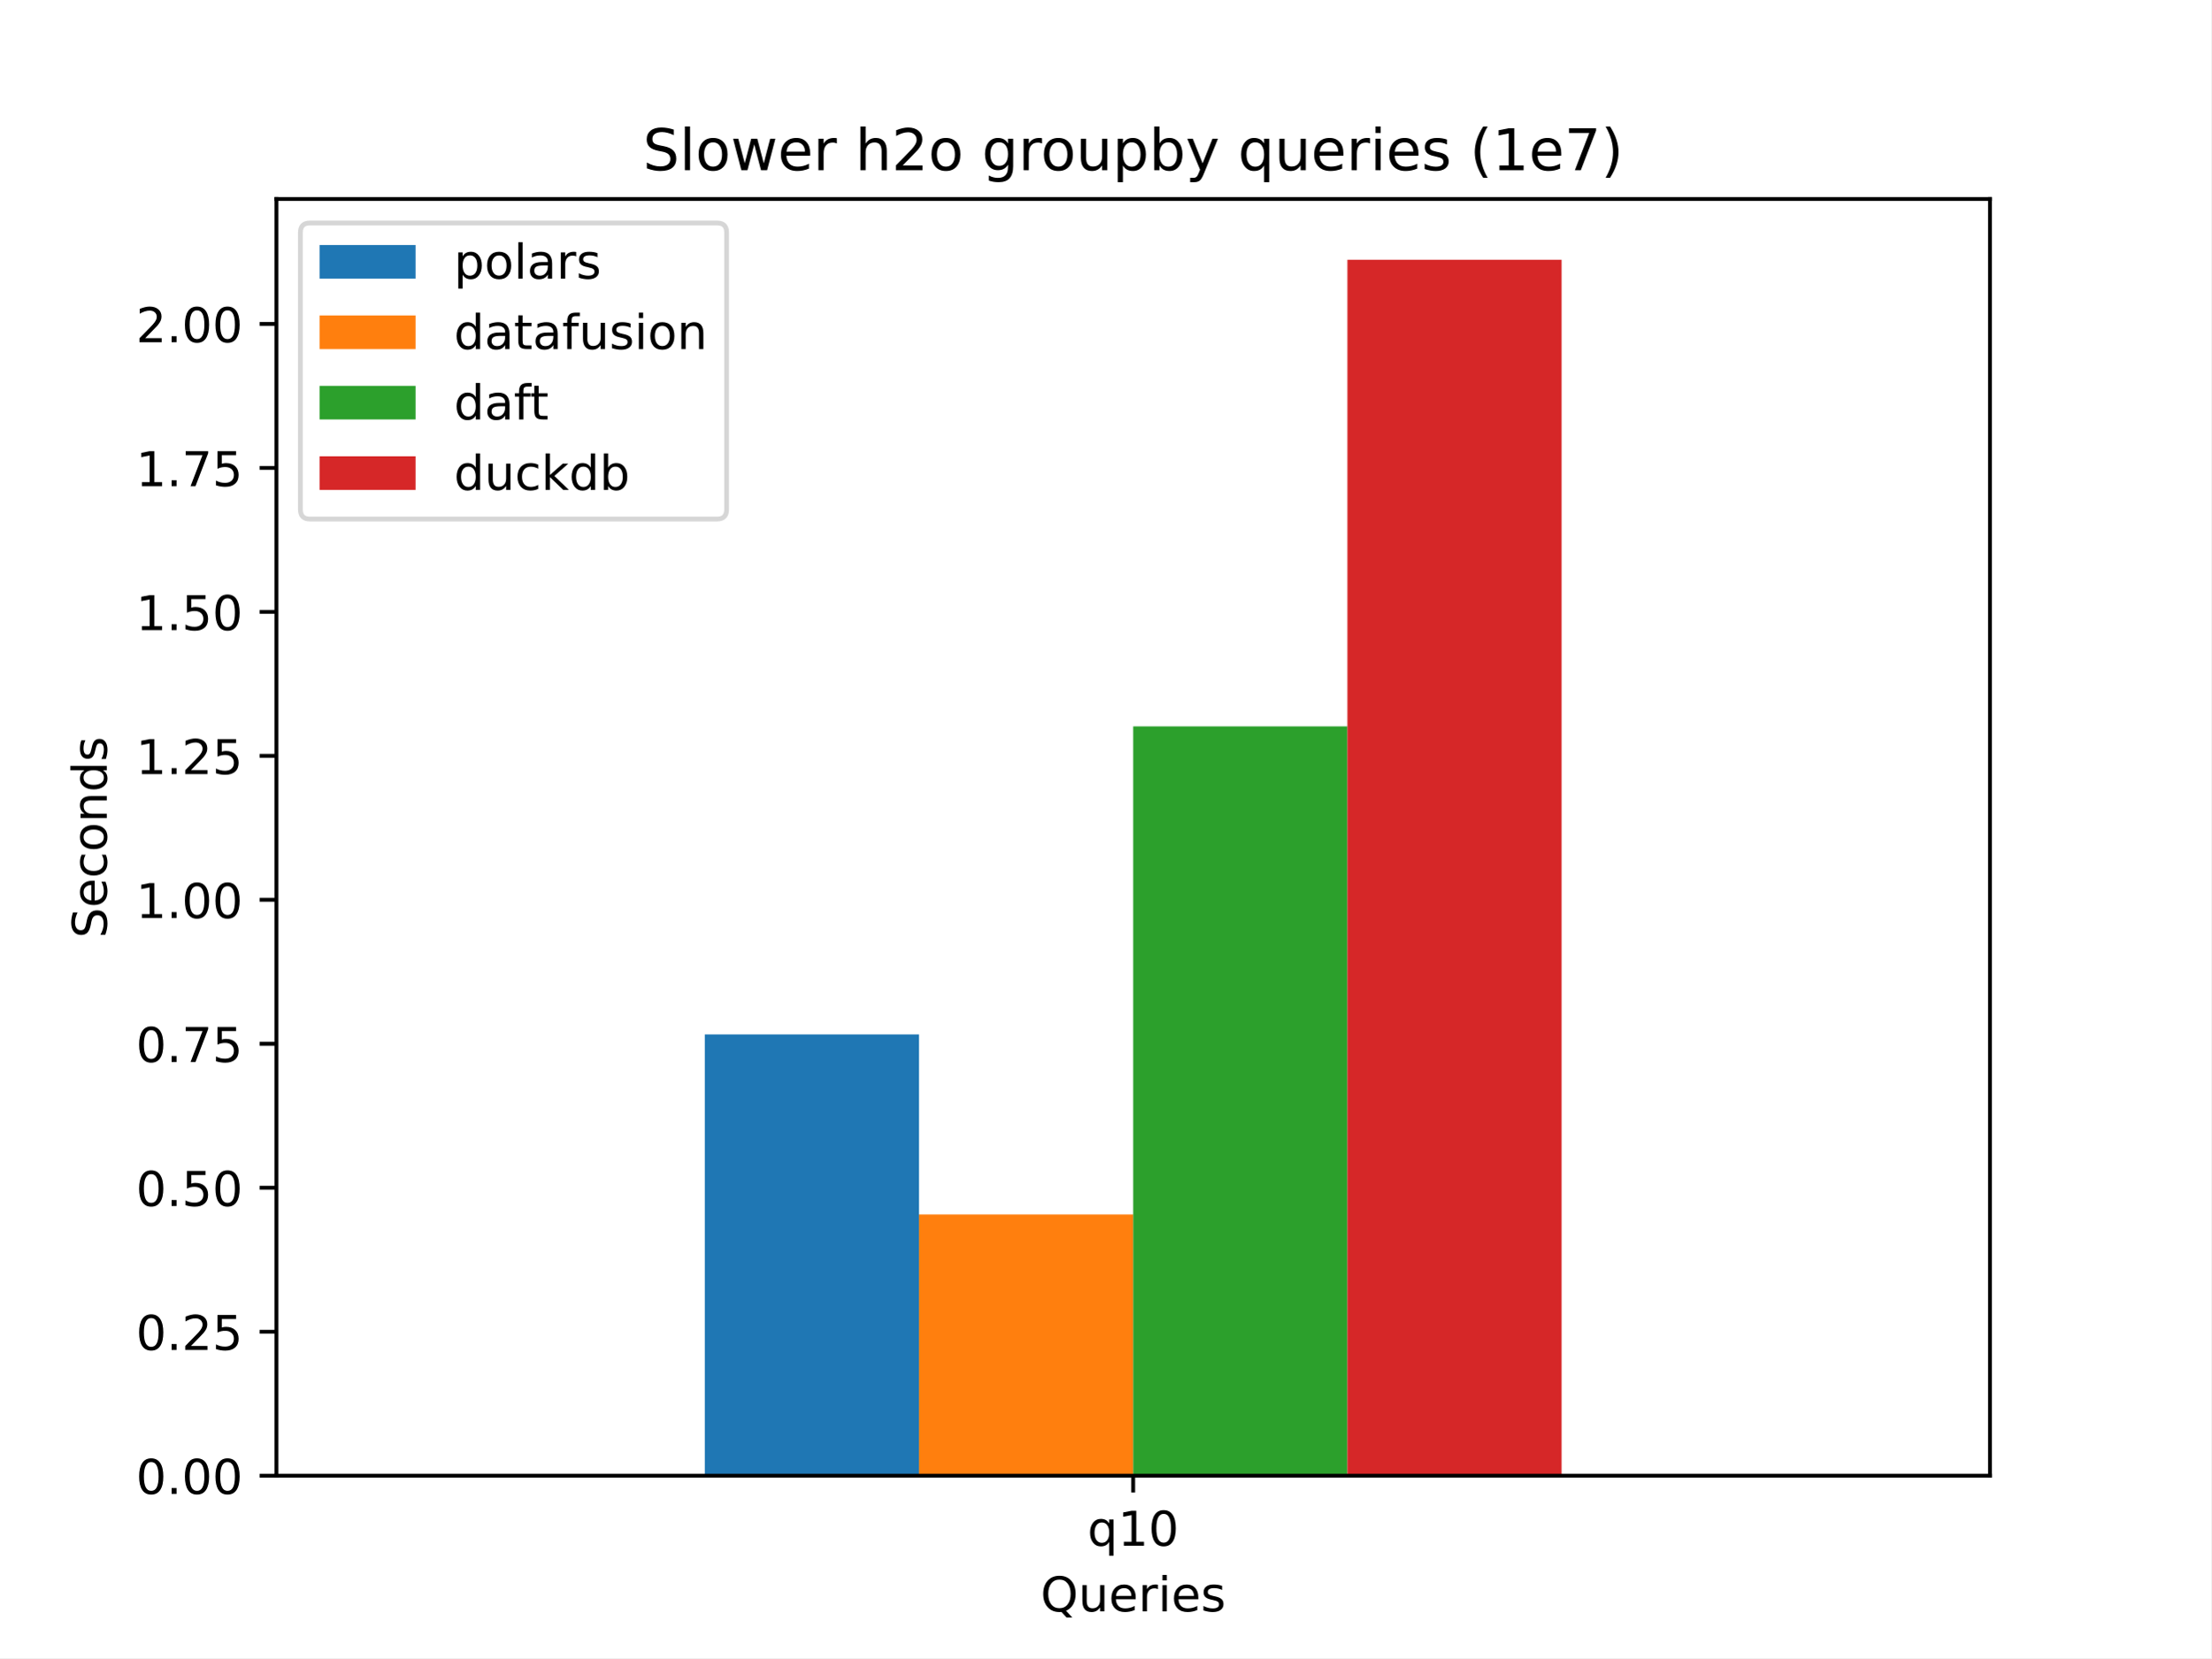
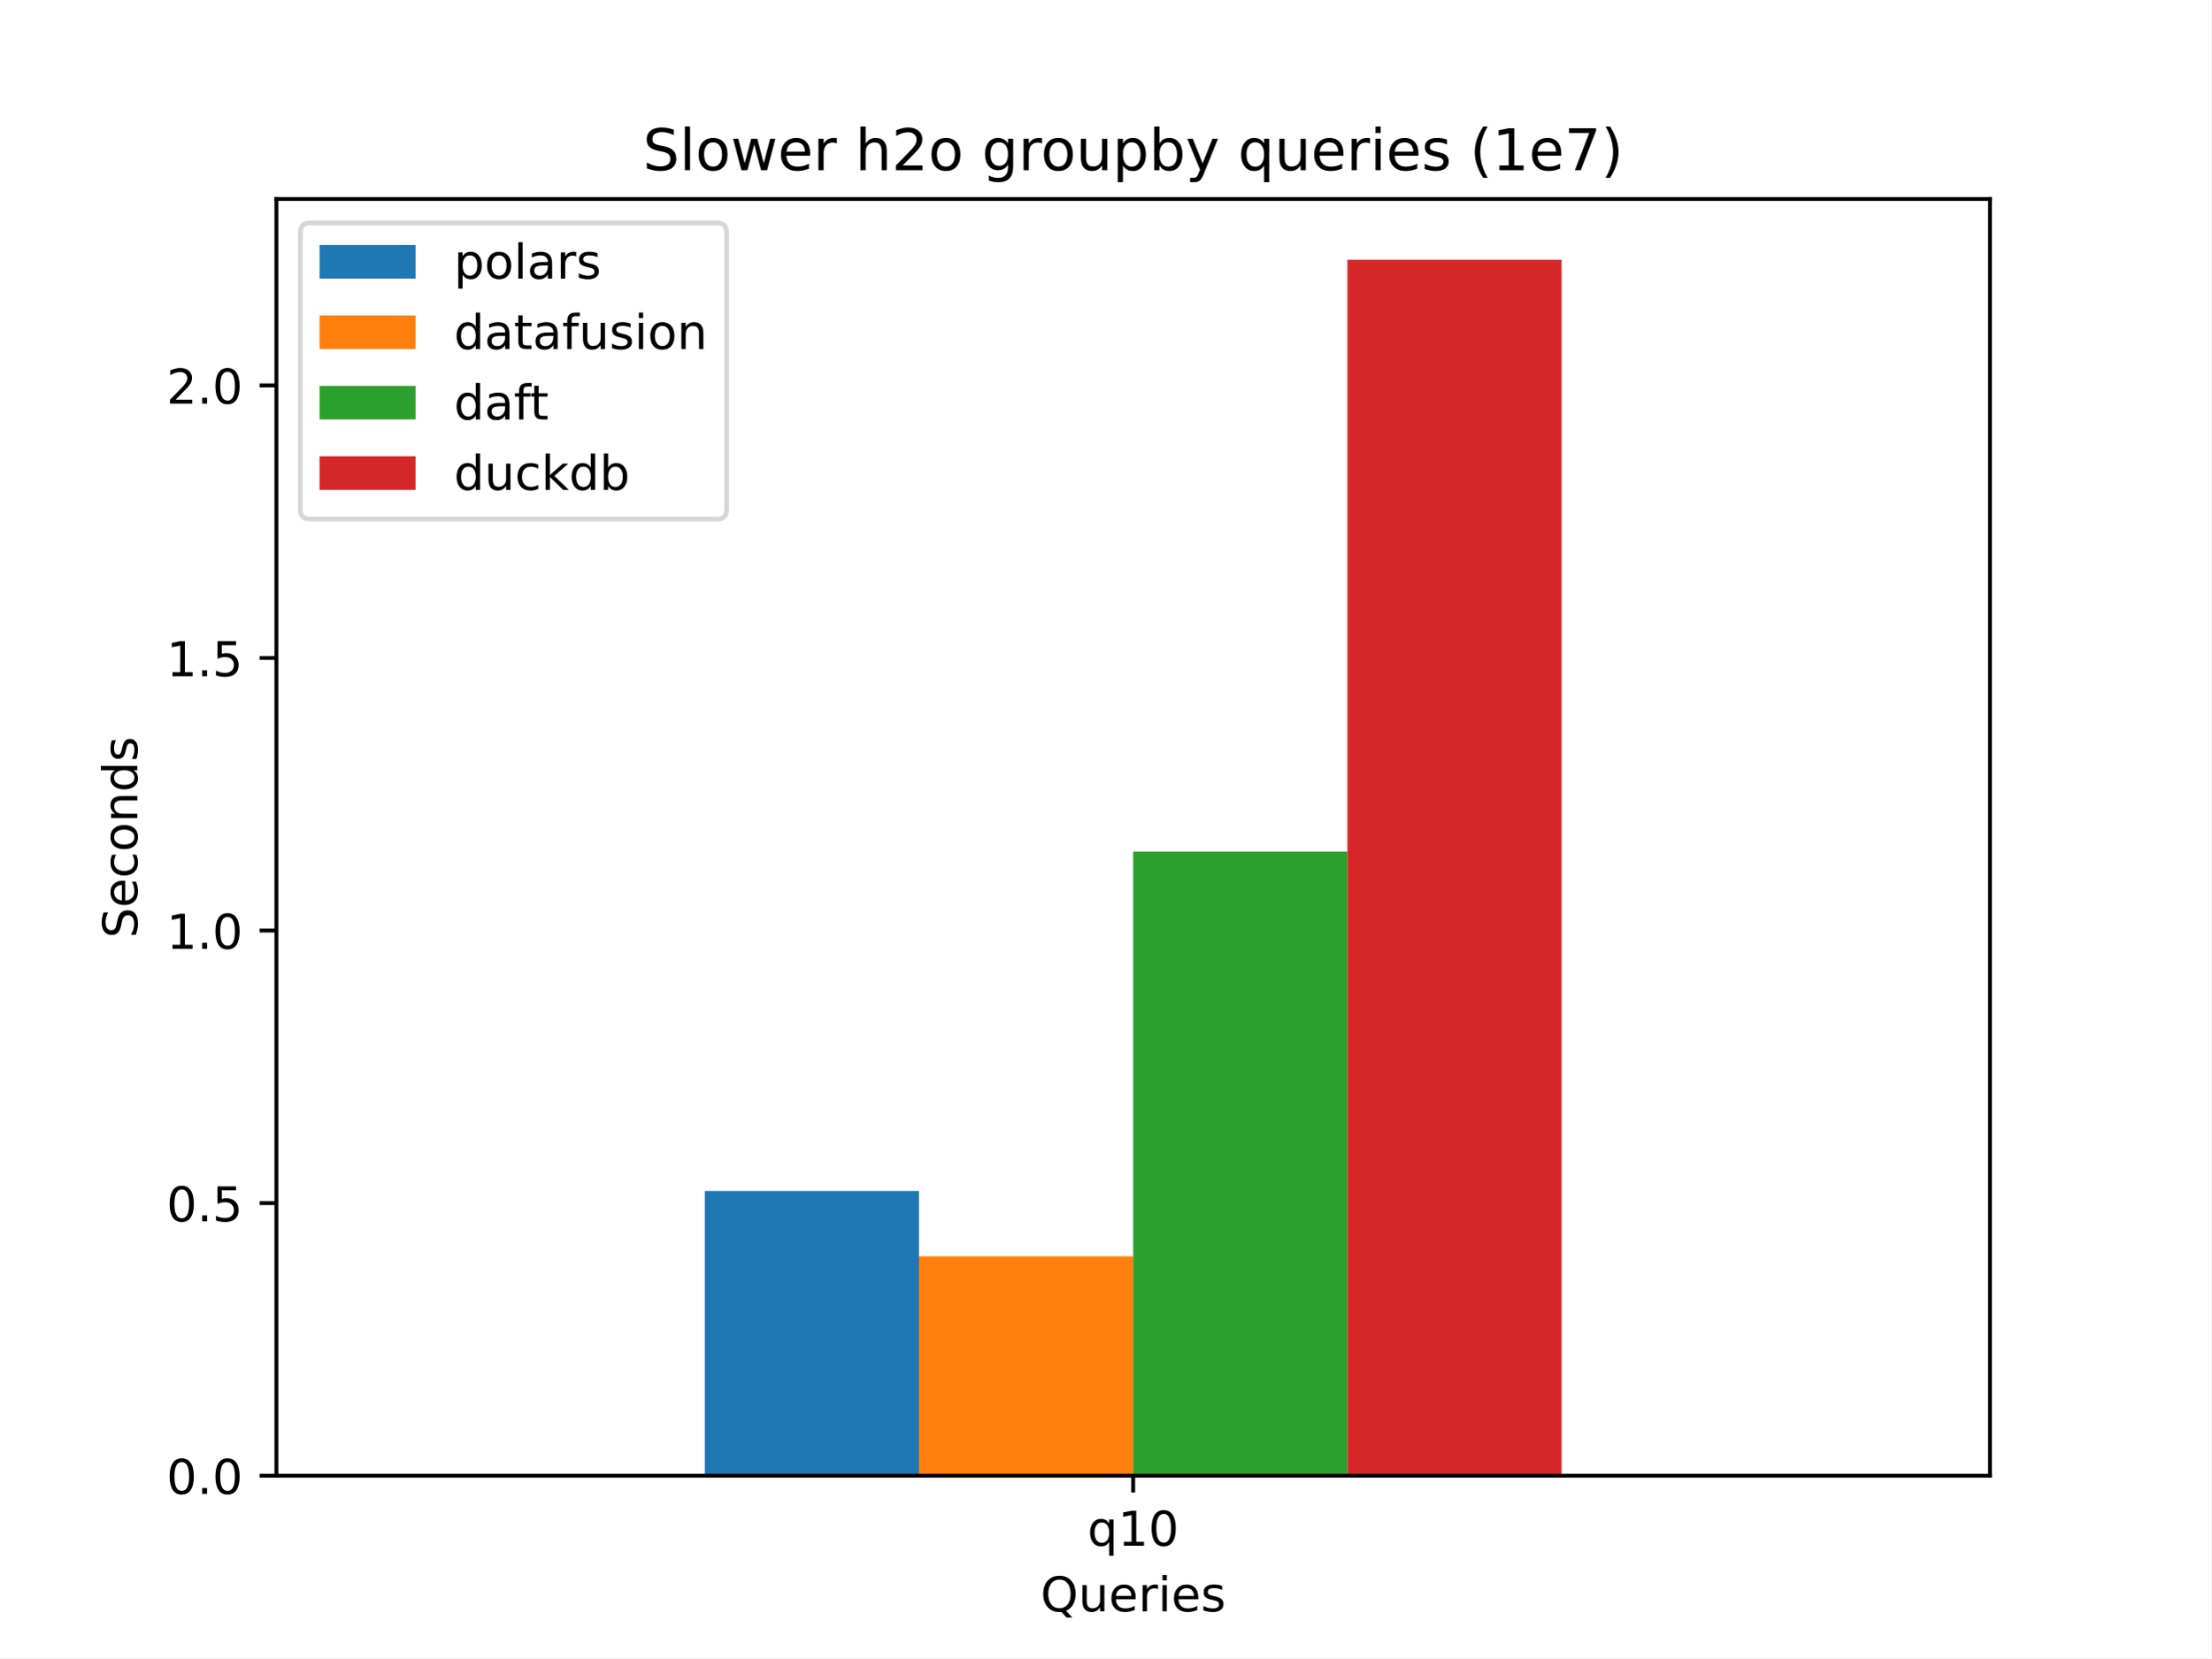
<svg xmlns="http://www.w3.org/2000/svg" xmlns:xlink="http://www.w3.org/1999/xlink" width="460.8pt" height="345.6pt" viewBox="0 0 460.8 345.6" version="1.1">
  <defs>
    <style type="text/css">*{stroke-linejoin: round; stroke-linecap: butt}</style>
  </defs>
  <g id="figure_1">
    <g id="patch_1">
      <path d="M 0 345.6  L 460.8 345.6  L 460.8 0  L 0 0  z " style="fill: #ffffff" />
    </g>
    <g id="axes_1">
      <g id="patch_2">
        <path d="M 57.6 307.584  L 414.72 307.584  L 414.72 41.472  L 57.6 41.472  z " style="fill: #ffffff" />
      </g>
      <g id="patch_3">
-         <path d="M 146.88 307.584  L 191.52 307.584  L 191.52 215.605  L 146.88 215.605  z " clip-path="url(#pec5cf3fd95)" style="fill: #1f77b4" />
+         <path d="M 146.88 307.584  L 191.52 307.584  L 191.52 248.231  L 146.88 248.231  z " clip-path="url(#p52f544a386)" style="fill: #1f77b4" />
      </g>
      <g id="patch_4">
-         <path d="M 191.52 307.584  L 236.16 307.584  L 236.16 253.13  L 191.52 253.13  z " clip-path="url(#pec5cf3fd95)" style="fill: #ff7f0e" />
+         <path d="M 191.52 307.584  L 236.16 307.584  L 236.16 261.862  L 191.52 261.862  z " clip-path="url(#p52f544a386)" style="fill: #ff7f0e" />
      </g>
      <g id="patch_5">
-         <path d="M 236.16 307.584  L 280.8 307.584  L 280.8 151.403  L 236.16 151.403  z " clip-path="url(#pec5cf3fd95)" style="fill: #2ca02c" />
+         <path d="M 236.16 307.584  L 280.8 307.584  L 280.8 177.513  L 236.16 177.513  z " clip-path="url(#p52f544a386)" style="fill: #2ca02c" />
      </g>
      <g id="patch_6">
-         <path d="M 280.8 307.584  L 325.44 307.584  L 325.44 54.144  L 280.8 54.144  z " clip-path="url(#pec5cf3fd95)" style="fill: #d62728" />
+         <path d="M 280.8 307.584  L 325.44 307.584  L 325.44 54.144  L 280.8 54.144  z " clip-path="url(#p52f544a386)" style="fill: #d62728" />
      </g>
      <g id="matplotlib.axis_1">
        <g id="xtick_1">
          <g id="line2d_1">
            <defs>
-               <path id="m429df7529c" d="M 0 0  L 0 3.5  " style="stroke: #000000; stroke-width: 0.8" />
-             </defs>
-             <g>
-               <use xlink:href="#m429df7529c" x="236.16" y="307.584" style="stroke: #000000; stroke-width: 0.8" />
+               <path id="m178818fb89" d="M 0 0  L 0 3.5  " style="stroke: #000000; stroke-width: 0.8" />
+             </defs>
+             <g>
+               <use xlink:href="#m178818fb89" x="236.16" y="307.584" style="stroke: #000000; stroke-width: 0.8" />
            </g>
          </g>
          <g id="text_1">
            <g transform="translate(226.6233 322.1824) scale(0.1 -0.1)">
              <defs>
                <path id="DejaVuSans-71" d="M 947 1747  Q 947 1113 1208 752  Q 1469 391 1925 391  Q 2381 391 2643 752  Q 2906 1113 2906 1747  Q 2906 2381 2643 2742  Q 2381 3103 1925 3103  Q 1469 3103 1208 2742  Q 947 2381 947 1747  z M 2906 525  Q 2725 213 2448 61  Q 2172 -91 1784 -91  Q 1150 -91 751 415  Q 353 922 353 1747  Q 353 2572 751 3078  Q 1150 3584 1784 3584  Q 2172 3584 2448 3432  Q 2725 3281 2906 2969  L 2906 3500  L 3481 3500  L 3481 -1331  L 2906 -1331  L 2906 525  z " transform="scale(0.015625)" />
                <path id="DejaVuSans-31" d="M 794 531  L 1825 531  L 1825 4091  L 703 3866  L 703 4441  L 1819 4666  L 2450 4666  L 2450 531  L 3481 531  L 3481 0  L 794 0  L 794 531  z " transform="scale(0.015625)" />
                <path id="DejaVuSans-30" d="M 2034 4250  Q 1547 4250 1301 3770  Q 1056 3291 1056 2328  Q 1056 1369 1301 889  Q 1547 409 2034 409  Q 2525 409 2770 889  Q 3016 1369 3016 2328  Q 3016 3291 2770 3770  Q 2525 4250 2034 4250  z M 2034 4750  Q 2819 4750 3233 4129  Q 3647 3509 3647 2328  Q 3647 1150 3233 529  Q 2819 -91 2034 -91  Q 1250 -91 836 529  Q 422 1150 422 2328  Q 422 3509 836 4129  Q 1250 4750 2034 4750  z " transform="scale(0.015625)" />
              </defs>
              <use xlink:href="#DejaVuSans-71" />
              <use xlink:href="#DejaVuSans-31" transform="translate(63.47656 0)" />
              <use xlink:href="#DejaVuSans-30" transform="translate(127.0996 0)" />
            </g>
          </g>
        </g>
        <g id="text_2">
          <g transform="translate(216.853 335.8606) scale(0.1 -0.1)">
            <defs>
              <path id="DejaVuSans-51" d="M 2522 4238  Q 1834 4238 1429 3725  Q 1025 3213 1025 2328  Q 1025 1447 1429 934  Q 1834 422 2522 422  Q 3209 422 3611 934  Q 4013 1447 4013 2328  Q 4013 3213 3611 3725  Q 3209 4238 2522 4238  z M 3406 84  L 4238 -825  L 3475 -825  L 2784 -78  Q 2681 -84 2626 -87  Q 2572 -91 2522 -91  Q 1538 -91 948 567  Q 359 1225 359 2328  Q 359 3434 948 4092  Q 1538 4750 2522 4750  Q 3503 4750 4090 4092  Q 4678 3434 4678 2328  Q 4678 1516 4351 937  Q 4025 359 3406 84  z " transform="scale(0.015625)" />
              <path id="DejaVuSans-75" d="M 544 1381  L 544 3500  L 1119 3500  L 1119 1403  Q 1119 906 1312 657  Q 1506 409 1894 409  Q 2359 409 2629 706  Q 2900 1003 2900 1516  L 2900 3500  L 3475 3500  L 3475 0  L 2900 0  L 2900 538  Q 2691 219 2414 64  Q 2138 -91 1772 -91  Q 1169 -91 856 284  Q 544 659 544 1381  z M 1991 3584  L 1991 3584  z " transform="scale(0.015625)" />
              <path id="DejaVuSans-65" d="M 3597 1894  L 3597 1613  L 953 1613  Q 991 1019 1311 708  Q 1631 397 2203 397  Q 2534 397 2845 478  Q 3156 559 3463 722  L 3463 178  Q 3153 47 2828 -22  Q 2503 -91 2169 -91  Q 1331 -91 842 396  Q 353 884 353 1716  Q 353 2575 817 3079  Q 1281 3584 2069 3584  Q 2775 3584 3186 3129  Q 3597 2675 3597 1894  z M 3022 2063  Q 3016 2534 2758 2815  Q 2500 3097 2075 3097  Q 1594 3097 1305 2825  Q 1016 2553 972 2059  L 3022 2063  z " transform="scale(0.015625)" />
              <path id="DejaVuSans-72" d="M 2631 2963  Q 2534 3019 2420 3045  Q 2306 3072 2169 3072  Q 1681 3072 1420 2755  Q 1159 2438 1159 1844  L 1159 0  L 581 0  L 581 3500  L 1159 3500  L 1159 2956  Q 1341 3275 1631 3429  Q 1922 3584 2338 3584  Q 2397 3584 2469 3576  Q 2541 3569 2628 3553  L 2631 2963  z " transform="scale(0.015625)" />
              <path id="DejaVuSans-69" d="M 603 3500  L 1178 3500  L 1178 0  L 603 0  L 603 3500  z M 603 4863  L 1178 4863  L 1178 4134  L 603 4134  L 603 4863  z " transform="scale(0.015625)" />
              <path id="DejaVuSans-73" d="M 2834 3397  L 2834 2853  Q 2591 2978 2328 3040  Q 2066 3103 1784 3103  Q 1356 3103 1142 2972  Q 928 2841 928 2578  Q 928 2378 1081 2264  Q 1234 2150 1697 2047  L 1894 2003  Q 2506 1872 2764 1633  Q 3022 1394 3022 966  Q 3022 478 2636 193  Q 2250 -91 1575 -91  Q 1294 -91 989 -36  Q 684 19 347 128  L 347 722  Q 666 556 975 473  Q 1284 391 1588 391  Q 1994 391 2212 530  Q 2431 669 2431 922  Q 2431 1156 2273 1281  Q 2116 1406 1581 1522  L 1381 1569  Q 847 1681 609 1914  Q 372 2147 372 2553  Q 372 3047 722 3315  Q 1072 3584 1716 3584  Q 2034 3584 2315 3537  Q 2597 3491 2834 3397  z " transform="scale(0.015625)" />
            </defs>
            <use xlink:href="#DejaVuSans-51" />
            <use xlink:href="#DejaVuSans-75" transform="translate(78.71094 0)" />
            <use xlink:href="#DejaVuSans-65" transform="translate(142.0898 0)" />
            <use xlink:href="#DejaVuSans-72" transform="translate(203.6133 0)" />
            <use xlink:href="#DejaVuSans-69" transform="translate(244.7266 0)" />
            <use xlink:href="#DejaVuSans-65" transform="translate(272.5098 0)" />
            <use xlink:href="#DejaVuSans-73" transform="translate(334.0332 0)" />
          </g>
        </g>
      </g>
      <g id="matplotlib.axis_2">
        <g id="ytick_1">
          <g id="line2d_2">
            <defs>
-               <path id="m846fd9ad90" d="M 0 0  L -3.5 0  " style="stroke: #000000; stroke-width: 0.8" />
-             </defs>
-             <g>
-               <use xlink:href="#m846fd9ad90" x="57.6" y="307.584" style="stroke: #000000; stroke-width: 0.8" />
+               <path id="m7f98be1c69" d="M 0 0  L -3.5 0  " style="stroke: #000000; stroke-width: 0.8" />
+             </defs>
+             <g>
+               <use xlink:href="#m7f98be1c69" x="57.6" y="307.584" style="stroke: #000000; stroke-width: 0.8" />
            </g>
          </g>
          <g id="text_3">
-             <g transform="translate(28.33438 311.3832) scale(0.1 -0.1)">
+             <g transform="translate(34.69687 311.3832) scale(0.1 -0.1)">
              <defs>
                <path id="DejaVuSans-2e" d="M 684 794  L 1344 794  L 1344 0  L 684 0  L 684 794  z " transform="scale(0.015625)" />
              </defs>
              <use xlink:href="#DejaVuSans-30" />
              <use xlink:href="#DejaVuSans-2e" transform="translate(63.62305 0)" />
              <use xlink:href="#DejaVuSans-30" transform="translate(95.41016 0)" />
-               <use xlink:href="#DejaVuSans-30" transform="translate(159.0332 0)" />
            </g>
          </g>
        </g>
        <g id="ytick_2">
          <g id="line2d_3">
            <g>
-               <use xlink:href="#m846fd9ad90" x="57.6" y="277.576" style="stroke: #000000; stroke-width: 0.8" />
+               <use xlink:href="#m7f98be1c69" x="57.6" y="250.77" style="stroke: #000000; stroke-width: 0.8" />
            </g>
          </g>
          <g id="text_4">
-             <g transform="translate(28.33438 281.3749) scale(0.1 -0.1)">
+             <g transform="translate(34.69687 254.5691) scale(0.1 -0.1)">
              <defs>
-                 <path id="DejaVuSans-32" d="M 1228 531  L 3431 531  L 3431 0  L 469 0  L 469 531  Q 828 903 1448 1529  Q 2069 2156 2228 2338  Q 2531 2678 2651 2914  Q 2772 3150 2772 3378  Q 2772 3750 2511 3984  Q 2250 4219 1831 4219  Q 1534 4219 1204 4116  Q 875 4013 500 3803  L 500 4441  Q 881 4594 1212 4672  Q 1544 4750 1819 4750  Q 2544 4750 2975 4387  Q 3406 4025 3406 3419  Q 3406 3131 3298 2873  Q 3191 2616 2906 2266  Q 2828 2175 2409 1742  Q 1991 1309 1228 531  z " transform="scale(0.015625)" />
                <path id="DejaVuSans-35" d="M 691 4666  L 3169 4666  L 3169 4134  L 1269 4134  L 1269 2991  Q 1406 3038 1543 3061  Q 1681 3084 1819 3084  Q 2600 3084 3056 2656  Q 3513 2228 3513 1497  Q 3513 744 3044 326  Q 2575 -91 1722 -91  Q 1428 -91 1123 -41  Q 819 9 494 109  L 494 744  Q 775 591 1075 516  Q 1375 441 1709 441  Q 2250 441 2565 725  Q 2881 1009 2881 1497  Q 2881 1984 2565 2268  Q 2250 2553 1709 2553  Q 1456 2553 1204 2497  Q 953 2441 691 2322  L 691 4666  z " transform="scale(0.015625)" />
              </defs>
              <use xlink:href="#DejaVuSans-30" />
              <use xlink:href="#DejaVuSans-2e" transform="translate(63.62305 0)" />
-               <use xlink:href="#DejaVuSans-32" transform="translate(95.41016 0)" />
-               <use xlink:href="#DejaVuSans-35" transform="translate(159.0332 0)" />
+               <use xlink:href="#DejaVuSans-35" transform="translate(95.41016 0)" />
            </g>
          </g>
        </g>
        <g id="ytick_3">
          <g id="line2d_4">
            <g>
-               <use xlink:href="#m846fd9ad90" x="57.6" y="247.567" style="stroke: #000000; stroke-width: 0.8" />
+               <use xlink:href="#m7f98be1c69" x="57.6" y="193.956" style="stroke: #000000; stroke-width: 0.8" />
            </g>
          </g>
          <g id="text_5">
-             <g transform="translate(28.33438 251.3666) scale(0.1 -0.1)">
-               <use xlink:href="#DejaVuSans-30" />
-               <use xlink:href="#DejaVuSans-2e" transform="translate(63.62305 0)" />
-               <use xlink:href="#DejaVuSans-35" transform="translate(95.41016 0)" />
-               <use xlink:href="#DejaVuSans-30" transform="translate(159.0332 0)" />
+             <g transform="translate(34.69687 197.755) scale(0.1 -0.1)">
+               <use xlink:href="#DejaVuSans-31" />
+               <use xlink:href="#DejaVuSans-2e" transform="translate(63.62305 0)" />
+               <use xlink:href="#DejaVuSans-30" transform="translate(95.41016 0)" />
            </g>
          </g>
        </g>
        <g id="ytick_4">
          <g id="line2d_5">
            <g>
-               <use xlink:href="#m846fd9ad90" x="57.6" y="217.559" style="stroke: #000000; stroke-width: 0.8" />
+               <use xlink:href="#m7f98be1c69" x="57.6" y="137.142" style="stroke: #000000; stroke-width: 0.8" />
            </g>
          </g>
          <g id="text_6">
-             <g transform="translate(28.33438 221.3583) scale(0.1 -0.1)">
-               <defs>
-                 <path id="DejaVuSans-37" d="M 525 4666  L 3525 4666  L 3525 4397  L 1831 0  L 1172 0  L 2766 4134  L 525 4134  L 525 4666  z " transform="scale(0.015625)" />
-               </defs>
-               <use xlink:href="#DejaVuSans-30" />
-               <use xlink:href="#DejaVuSans-2e" transform="translate(63.62305 0)" />
-               <use xlink:href="#DejaVuSans-37" transform="translate(95.41016 0)" />
-               <use xlink:href="#DejaVuSans-35" transform="translate(159.0332 0)" />
+             <g transform="translate(34.69687 140.9408) scale(0.1 -0.1)">
+               <use xlink:href="#DejaVuSans-31" />
+               <use xlink:href="#DejaVuSans-2e" transform="translate(63.62305 0)" />
+               <use xlink:href="#DejaVuSans-35" transform="translate(95.41016 0)" />
            </g>
          </g>
        </g>
        <g id="ytick_5">
          <g id="line2d_6">
            <g>
-               <use xlink:href="#m846fd9ad90" x="57.6" y="187.551" style="stroke: #000000; stroke-width: 0.8" />
+               <use xlink:href="#m7f98be1c69" x="57.6" y="80.327" style="stroke: #000000; stroke-width: 0.8" />
            </g>
          </g>
          <g id="text_7">
-             <g transform="translate(28.33438 191.35) scale(0.1 -0.1)">
-               <use xlink:href="#DejaVuSans-31" />
+             <g transform="translate(34.69687 84.1267) scale(0.1 -0.1)">
+               <defs>
+                 <path id="DejaVuSans-32" d="M 1228 531  L 3431 531  L 3431 0  L 469 0  L 469 531  Q 828 903 1448 1529  Q 2069 2156 2228 2338  Q 2531 2678 2651 2914  Q 2772 3150 2772 3378  Q 2772 3750 2511 3984  Q 2250 4219 1831 4219  Q 1534 4219 1204 4116  Q 875 4013 500 3803  L 500 4441  Q 881 4594 1212 4672  Q 1544 4750 1819 4750  Q 2544 4750 2975 4387  Q 3406 4025 3406 3419  Q 3406 3131 3298 2873  Q 3191 2616 2906 2266  Q 2828 2175 2409 1742  Q 1991 1309 1228 531  z " transform="scale(0.015625)" />
+               </defs>
+               <use xlink:href="#DejaVuSans-32" />
              <use xlink:href="#DejaVuSans-2e" transform="translate(63.62305 0)" />
              <use xlink:href="#DejaVuSans-30" transform="translate(95.41016 0)" />
-               <use xlink:href="#DejaVuSans-30" transform="translate(159.0332 0)" />
-             </g>
-           </g>
-         </g>
-         <g id="ytick_6">
-           <g id="line2d_7">
-             <g>
-               <use xlink:href="#m846fd9ad90" x="57.6" y="157.542" style="stroke: #000000; stroke-width: 0.8" />
-             </g>
-           </g>
-           <g id="text_8">
-             <g transform="translate(28.33438 161.3417) scale(0.1 -0.1)">
-               <use xlink:href="#DejaVuSans-31" />
-               <use xlink:href="#DejaVuSans-2e" transform="translate(63.62305 0)" />
-               <use xlink:href="#DejaVuSans-32" transform="translate(95.41016 0)" />
-               <use xlink:href="#DejaVuSans-35" transform="translate(159.0332 0)" />
-             </g>
-           </g>
-         </g>
-         <g id="ytick_7">
-           <g id="line2d_8">
-             <g>
-               <use xlink:href="#m846fd9ad90" x="57.6" y="127.534" style="stroke: #000000; stroke-width: 0.8" />
-             </g>
-           </g>
-           <g id="text_9">
-             <g transform="translate(28.33438 131.3334) scale(0.1 -0.1)">
-               <use xlink:href="#DejaVuSans-31" />
-               <use xlink:href="#DejaVuSans-2e" transform="translate(63.62305 0)" />
-               <use xlink:href="#DejaVuSans-35" transform="translate(95.41016 0)" />
-               <use xlink:href="#DejaVuSans-30" transform="translate(159.0332 0)" />
-             </g>
-           </g>
-         </g>
-         <g id="ytick_8">
-           <g id="line2d_9">
-             <g>
-               <use xlink:href="#m846fd9ad90" x="57.6" y="97.526" style="stroke: #000000; stroke-width: 0.8" />
-             </g>
-           </g>
-           <g id="text_10">
-             <g transform="translate(28.33438 101.3251) scale(0.1 -0.1)">
-               <use xlink:href="#DejaVuSans-31" />
-               <use xlink:href="#DejaVuSans-2e" transform="translate(63.62305 0)" />
-               <use xlink:href="#DejaVuSans-37" transform="translate(95.41016 0)" />
-               <use xlink:href="#DejaVuSans-35" transform="translate(159.0332 0)" />
-             </g>
-           </g>
-         </g>
-         <g id="ytick_9">
-           <g id="line2d_10">
-             <g>
-               <use xlink:href="#m846fd9ad90" x="57.6" y="67.518" style="stroke: #000000; stroke-width: 0.8" />
-             </g>
-           </g>
-           <g id="text_11">
-             <g transform="translate(28.33438 71.31674) scale(0.1 -0.1)">
-               <use xlink:href="#DejaVuSans-32" />
-               <use xlink:href="#DejaVuSans-2e" transform="translate(63.62305 0)" />
-               <use xlink:href="#DejaVuSans-30" transform="translate(95.41016 0)" />
-               <use xlink:href="#DejaVuSans-30" transform="translate(159.0332 0)" />
-             </g>
-           </g>
-         </g>
-         <g id="text_12">
-           <g transform="translate(22.25469 195.535) rotate(-90) scale(0.1 -0.1)">
+             </g>
+           </g>
+         </g>
+         <g id="text_8">
+           <g transform="translate(28.61719 195.535) rotate(-90) scale(0.1 -0.1)">
            <defs>
              <path id="DejaVuSans-53" d="M 3425 4513  L 3425 3897  Q 3066 4069 2747 4153  Q 2428 4238 2131 4238  Q 1616 4238 1336 4038  Q 1056 3838 1056 3469  Q 1056 3159 1242 3001  Q 1428 2844 1947 2747  L 2328 2669  Q 3034 2534 3370 2195  Q 3706 1856 3706 1288  Q 3706 609 3251 259  Q 2797 -91 1919 -91  Q 1588 -91 1214 -16  Q 841 59 441 206  L 441 856  Q 825 641 1194 531  Q 1563 422 1919 422  Q 2459 422 2753 634  Q 3047 847 3047 1241  Q 3047 1584 2836 1778  Q 2625 1972 2144 2069  L 1759 2144  Q 1053 2284 737 2584  Q 422 2884 422 3419  Q 422 4038 858 4394  Q 1294 4750 2059 4750  Q 2388 4750 2728 4690  Q 3069 4631 3425 4513  z " transform="scale(0.015625)" />
              <path id="DejaVuSans-63" d="M 3122 3366  L 3122 2828  Q 2878 2963 2633 3030  Q 2388 3097 2138 3097  Q 1578 3097 1268 2742  Q 959 2388 959 1747  Q 959 1106 1268 751  Q 1578 397 2138 397  Q 2388 397 2633 464  Q 2878 531 3122 666  L 3122 134  Q 2881 22 2623 -34  Q 2366 -91 2075 -91  Q 1284 -91 818 406  Q 353 903 353 1747  Q 353 2603 823 3093  Q 1294 3584 2113 3584  Q 2378 3584 2631 3529  Q 2884 3475 3122 3366  z " transform="scale(0.015625)" />
              <path id="DejaVuSans-6f" d="M 1959 3097  Q 1497 3097 1228 2736  Q 959 2375 959 1747  Q 959 1119 1226 758  Q 1494 397 1959 397  Q 2419 397 2687 759  Q 2956 1122 2956 1747  Q 2956 2369 2687 2733  Q 2419 3097 1959 3097  z M 1959 3584  Q 2709 3584 3137 3096  Q 3566 2609 3566 1747  Q 3566 888 3137 398  Q 2709 -91 1959 -91  Q 1206 -91 779 398  Q 353 888 353 1747  Q 353 2609 779 3096  Q 1206 3584 1959 3584  z " transform="scale(0.015625)" />
              <path id="DejaVuSans-6e" d="M 3513 2113  L 3513 0  L 2938 0  L 2938 2094  Q 2938 2591 2744 2837  Q 2550 3084 2163 3084  Q 1697 3084 1428 2787  Q 1159 2491 1159 1978  L 1159 0  L 581 0  L 581 3500  L 1159 3500  L 1159 2956  Q 1366 3272 1645 3428  Q 1925 3584 2291 3584  Q 2894 3584 3203 3211  Q 3513 2838 3513 2113  z " transform="scale(0.015625)" />
              <path id="DejaVuSans-64" d="M 2906 2969  L 2906 4863  L 3481 4863  L 3481 0  L 2906 0  L 2906 525  Q 2725 213 2448 61  Q 2172 -91 1784 -91  Q 1150 -91 751 415  Q 353 922 353 1747  Q 353 2572 751 3078  Q 1150 3584 1784 3584  Q 2172 3584 2448 3432  Q 2725 3281 2906 2969  z M 947 1747  Q 947 1113 1208 752  Q 1469 391 1925 391  Q 2381 391 2643 752  Q 2906 1113 2906 1747  Q 2906 2381 2643 2742  Q 2381 3103 1925 3103  Q 1469 3103 1208 2742  Q 947 2381 947 1747  z " transform="scale(0.015625)" />
            </defs>
            <use xlink:href="#DejaVuSans-53" />
            <use xlink:href="#DejaVuSans-65" transform="translate(63.47656 0)" />
            <use xlink:href="#DejaVuSans-63" transform="translate(125 0)" />
            <use xlink:href="#DejaVuSans-6f" transform="translate(179.9805 0)" />
            <use xlink:href="#DejaVuSans-6e" transform="translate(241.1621 0)" />
            <use xlink:href="#DejaVuSans-64" transform="translate(304.541 0)" />
            <use xlink:href="#DejaVuSans-73" transform="translate(368.0176 0)" />
          </g>
        </g>
      </g>
      <g id="patch_7">
        <path d="M 57.6 307.584  L 57.6 41.472  " style="fill: none; stroke: #000000; stroke-width: 0.8; stroke-linejoin: miter; stroke-linecap: square" />
      </g>
      <g id="patch_8">
        <path d="M 414.72 307.584  L 414.72 41.472  " style="fill: none; stroke: #000000; stroke-width: 0.8; stroke-linejoin: miter; stroke-linecap: square" />
      </g>
      <g id="patch_9">
        <path d="M 57.6 307.584  L 414.72 307.584  " style="fill: none; stroke: #000000; stroke-width: 0.8; stroke-linejoin: miter; stroke-linecap: square" />
      </g>
      <g id="patch_10">
        <path d="M 57.6 41.472  L 414.72 41.472  " style="fill: none; stroke: #000000; stroke-width: 0.8; stroke-linejoin: miter; stroke-linecap: square" />
      </g>
-       <g id="text_13">
+       <g id="text_9">
        <g transform="translate(133.9819 35.472) scale(0.12 -0.12)">
          <defs>
            <path id="DejaVuSans-6c" d="M 603 4863  L 1178 4863  L 1178 0  L 603 0  L 603 4863  z " transform="scale(0.015625)" />
            <path id="DejaVuSans-77" d="M 269 3500  L 844 3500  L 1563 769  L 2278 3500  L 2956 3500  L 3675 769  L 4391 3500  L 4966 3500  L 4050 0  L 3372 0  L 2619 2869  L 1863 0  L 1184 0  L 269 3500  z " transform="scale(0.015625)" />
            <path id="DejaVuSans-20" transform="scale(0.015625)" />
            <path id="DejaVuSans-68" d="M 3513 2113  L 3513 0  L 2938 0  L 2938 2094  Q 2938 2591 2744 2837  Q 2550 3084 2163 3084  Q 1697 3084 1428 2787  Q 1159 2491 1159 1978  L 1159 0  L 581 0  L 581 4863  L 1159 4863  L 1159 2956  Q 1366 3272 1645 3428  Q 1925 3584 2291 3584  Q 2894 3584 3203 3211  Q 3513 2838 3513 2113  z " transform="scale(0.015625)" />
            <path id="DejaVuSans-67" d="M 2906 1791  Q 2906 2416 2648 2759  Q 2391 3103 1925 3103  Q 1463 3103 1205 2759  Q 947 2416 947 1791  Q 947 1169 1205 825  Q 1463 481 1925 481  Q 2391 481 2648 825  Q 2906 1169 2906 1791  z M 3481 434  Q 3481 -459 3084 -895  Q 2688 -1331 1869 -1331  Q 1566 -1331 1297 -1286  Q 1028 -1241 775 -1147  L 775 -588  Q 1028 -725 1275 -790  Q 1522 -856 1778 -856  Q 2344 -856 2625 -561  Q 2906 -266 2906 331  L 2906 616  Q 2728 306 2450 153  Q 2172 0 1784 0  Q 1141 0 747 490  Q 353 981 353 1791  Q 353 2603 747 3093  Q 1141 3584 1784 3584  Q 2172 3584 2450 3431  Q 2728 3278 2906 2969  L 2906 3500  L 3481 3500  L 3481 434  z " transform="scale(0.015625)" />
            <path id="DejaVuSans-70" d="M 1159 525  L 1159 -1331  L 581 -1331  L 581 3500  L 1159 3500  L 1159 2969  Q 1341 3281 1617 3432  Q 1894 3584 2278 3584  Q 2916 3584 3314 3078  Q 3713 2572 3713 1747  Q 3713 922 3314 415  Q 2916 -91 2278 -91  Q 1894 -91 1617 61  Q 1341 213 1159 525  z M 3116 1747  Q 3116 2381 2855 2742  Q 2594 3103 2138 3103  Q 1681 3103 1420 2742  Q 1159 2381 1159 1747  Q 1159 1113 1420 752  Q 1681 391 2138 391  Q 2594 391 2855 752  Q 3116 1113 3116 1747  z " transform="scale(0.015625)" />
            <path id="DejaVuSans-62" d="M 3116 1747  Q 3116 2381 2855 2742  Q 2594 3103 2138 3103  Q 1681 3103 1420 2742  Q 1159 2381 1159 1747  Q 1159 1113 1420 752  Q 1681 391 2138 391  Q 2594 391 2855 752  Q 3116 1113 3116 1747  z M 1159 2969  Q 1341 3281 1617 3432  Q 1894 3584 2278 3584  Q 2916 3584 3314 3078  Q 3713 2572 3713 1747  Q 3713 922 3314 415  Q 2916 -91 2278 -91  Q 1894 -91 1617 61  Q 1341 213 1159 525  L 1159 0  L 581 0  L 581 4863  L 1159 4863  L 1159 2969  z " transform="scale(0.015625)" />
            <path id="DejaVuSans-79" d="M 2059 -325  Q 1816 -950 1584 -1140  Q 1353 -1331 966 -1331  L 506 -1331  L 506 -850  L 844 -850  Q 1081 -850 1212 -737  Q 1344 -625 1503 -206  L 1606 56  L 191 3500  L 800 3500  L 1894 763  L 2988 3500  L 3597 3500  L 2059 -325  z " transform="scale(0.015625)" />
            <path id="DejaVuSans-28" d="M 1984 4856  Q 1566 4138 1362 3434  Q 1159 2731 1159 2009  Q 1159 1288 1364 580  Q 1569 -128 1984 -844  L 1484 -844  Q 1016 -109 783 600  Q 550 1309 550 2009  Q 550 2706 781 3412  Q 1013 4119 1484 4856  L 1984 4856  z " transform="scale(0.015625)" />
+             <path id="DejaVuSans-37" d="M 525 4666  L 3525 4666  L 3525 4397  L 1831 0  L 1172 0  L 2766 4134  L 525 4134  L 525 4666  z " transform="scale(0.015625)" />
            <path id="DejaVuSans-29" d="M 513 4856  L 1013 4856  Q 1481 4119 1714 3412  Q 1947 2706 1947 2009  Q 1947 1309 1714 600  Q 1481 -109 1013 -844  L 513 -844  Q 928 -128 1133 580  Q 1338 1288 1338 2009  Q 1338 2731 1133 3434  Q 928 4138 513 4856  z " transform="scale(0.015625)" />
          </defs>
          <use xlink:href="#DejaVuSans-53" />
          <use xlink:href="#DejaVuSans-6c" transform="translate(63.47656 0)" />
          <use xlink:href="#DejaVuSans-6f" transform="translate(91.25977 0)" />
          <use xlink:href="#DejaVuSans-77" transform="translate(152.4414 0)" />
          <use xlink:href="#DejaVuSans-65" transform="translate(234.2285 0)" />
          <use xlink:href="#DejaVuSans-72" transform="translate(295.752 0)" />
          <use xlink:href="#DejaVuSans-20" transform="translate(336.8652 0)" />
          <use xlink:href="#DejaVuSans-68" transform="translate(368.6523 0)" />
          <use xlink:href="#DejaVuSans-32" transform="translate(432.0312 0)" />
          <use xlink:href="#DejaVuSans-6f" transform="translate(495.6543 0)" />
          <use xlink:href="#DejaVuSans-20" transform="translate(556.8359 0)" />
          <use xlink:href="#DejaVuSans-67" transform="translate(588.623 0)" />
          <use xlink:href="#DejaVuSans-72" transform="translate(652.0996 0)" />
          <use xlink:href="#DejaVuSans-6f" transform="translate(690.9629 0)" />
          <use xlink:href="#DejaVuSans-75" transform="translate(752.1445 0)" />
          <use xlink:href="#DejaVuSans-70" transform="translate(815.5234 0)" />
          <use xlink:href="#DejaVuSans-62" transform="translate(879 0)" />
          <use xlink:href="#DejaVuSans-79" transform="translate(942.4766 0)" />
          <use xlink:href="#DejaVuSans-20" transform="translate(1001.656 0)" />
          <use xlink:href="#DejaVuSans-71" transform="translate(1033.443 0)" />
          <use xlink:href="#DejaVuSans-75" transform="translate(1096.92 0)" />
          <use xlink:href="#DejaVuSans-65" transform="translate(1160.299 0)" />
          <use xlink:href="#DejaVuSans-72" transform="translate(1221.822 0)" />
          <use xlink:href="#DejaVuSans-69" transform="translate(1262.936 0)" />
          <use xlink:href="#DejaVuSans-65" transform="translate(1290.719 0)" />
          <use xlink:href="#DejaVuSans-73" transform="translate(1352.242 0)" />
          <use xlink:href="#DejaVuSans-20" transform="translate(1404.342 0)" />
          <use xlink:href="#DejaVuSans-28" transform="translate(1436.129 0)" />
          <use xlink:href="#DejaVuSans-31" transform="translate(1475.143 0)" />
          <use xlink:href="#DejaVuSans-65" transform="translate(1538.766 0)" />
          <use xlink:href="#DejaVuSans-37" transform="translate(1600.289 0)" />
          <use xlink:href="#DejaVuSans-29" transform="translate(1663.912 0)" />
        </g>
      </g>
      <g id="legend_1">
        <g id="patch_11">
          <path d="M 64.6 108.184  L 149.427 108.184  Q 151.427 108.184 151.427 106.184  L 151.427 48.472  Q 151.427 46.472 149.427 46.472  L 64.6 46.472  Q 62.6 46.472 62.6 48.472  L 62.6 106.184  Q 62.6 108.184 64.6 108.184  z " style="fill: #ffffff; opacity: 0.8; stroke: #cccccc; stroke-linejoin: miter" />
        </g>
        <g id="patch_12">
          <path d="M 66.6 58.07  L 86.6 58.07  L 86.6 51.07  L 66.6 51.07  z " style="fill: #1f77b4" />
        </g>
-         <g id="text_14">
+         <g id="text_10">
          <g transform="translate(94.6 58.07044) scale(0.1 -0.1)">
            <defs>
              <path id="DejaVuSans-61" d="M 2194 1759  Q 1497 1759 1228 1600  Q 959 1441 959 1056  Q 959 750 1161 570  Q 1363 391 1709 391  Q 2188 391 2477 730  Q 2766 1069 2766 1631  L 2766 1759  L 2194 1759  z M 3341 1997  L 3341 0  L 2766 0  L 2766 531  Q 2569 213 2275 61  Q 1981 -91 1556 -91  Q 1019 -91 701 211  Q 384 513 384 1019  Q 384 1609 779 1909  Q 1175 2209 1959 2209  L 2766 2209  L 2766 2266  Q 2766 2663 2505 2880  Q 2244 3097 1772 3097  Q 1472 3097 1187 3025  Q 903 2953 641 2809  L 641 3341  Q 956 3463 1253 3523  Q 1550 3584 1831 3584  Q 2591 3584 2966 3190  Q 3341 2797 3341 1997  z " transform="scale(0.015625)" />
            </defs>
            <use xlink:href="#DejaVuSans-70" />
            <use xlink:href="#DejaVuSans-6f" transform="translate(63.47656 0)" />
            <use xlink:href="#DejaVuSans-6c" transform="translate(124.6582 0)" />
            <use xlink:href="#DejaVuSans-61" transform="translate(152.4414 0)" />
            <use xlink:href="#DejaVuSans-72" transform="translate(213.7207 0)" />
            <use xlink:href="#DejaVuSans-73" transform="translate(254.834 0)" />
          </g>
        </g>
        <g id="patch_13">
          <path d="M 66.6 72.749  L 86.6 72.749  L 86.6 65.749  L 66.6 65.749  z " style="fill: #ff7f0e" />
        </g>
-         <g id="text_15">
+         <g id="text_11">
          <g transform="translate(94.6 72.74856) scale(0.1 -0.1)">
            <defs>
              <path id="DejaVuSans-74" d="M 1172 4494  L 1172 3500  L 2356 3500  L 2356 3053  L 1172 3053  L 1172 1153  Q 1172 725 1289 603  Q 1406 481 1766 481  L 2356 481  L 2356 0  L 1766 0  Q 1100 0 847 248  Q 594 497 594 1153  L 594 3053  L 172 3053  L 172 3500  L 594 3500  L 594 4494  L 1172 4494  z " transform="scale(0.015625)" />
              <path id="DejaVuSans-66" d="M 2375 4863  L 2375 4384  L 1825 4384  Q 1516 4384 1395 4259  Q 1275 4134 1275 3809  L 1275 3500  L 2222 3500  L 2222 3053  L 1275 3053  L 1275 0  L 697 0  L 697 3053  L 147 3053  L 147 3500  L 697 3500  L 697 3744  Q 697 4328 969 4595  Q 1241 4863 1831 4863  L 2375 4863  z " transform="scale(0.015625)" />
            </defs>
            <use xlink:href="#DejaVuSans-64" />
            <use xlink:href="#DejaVuSans-61" transform="translate(63.47656 0)" />
            <use xlink:href="#DejaVuSans-74" transform="translate(124.7559 0)" />
            <use xlink:href="#DejaVuSans-61" transform="translate(163.9648 0)" />
            <use xlink:href="#DejaVuSans-66" transform="translate(225.2441 0)" />
            <use xlink:href="#DejaVuSans-75" transform="translate(260.4492 0)" />
            <use xlink:href="#DejaVuSans-73" transform="translate(323.8281 0)" />
            <use xlink:href="#DejaVuSans-69" transform="translate(375.9277 0)" />
            <use xlink:href="#DejaVuSans-6f" transform="translate(403.7109 0)" />
            <use xlink:href="#DejaVuSans-6e" transform="translate(464.8926 0)" />
          </g>
        </g>
        <g id="patch_14">
          <path d="M 66.6 87.427  L 86.6 87.427  L 86.6 80.427  L 66.6 80.427  z " style="fill: #2ca02c" />
        </g>
-         <g id="text_16">
+         <g id="text_12">
          <g transform="translate(94.6 87.42669) scale(0.1 -0.1)">
            <use xlink:href="#DejaVuSans-64" />
            <use xlink:href="#DejaVuSans-61" transform="translate(63.47656 0)" />
            <use xlink:href="#DejaVuSans-66" transform="translate(124.7559 0)" />
            <use xlink:href="#DejaVuSans-74" transform="translate(158.2109 0)" />
          </g>
        </g>
        <g id="patch_15">
          <path d="M 66.6 102.105  L 86.6 102.105  L 86.6 95.105  L 66.6 95.105  z " style="fill: #d62728" />
        </g>
-         <g id="text_17">
+         <g id="text_13">
          <g transform="translate(94.6 102.1048) scale(0.1 -0.1)">
            <defs>
              <path id="DejaVuSans-6b" d="M 581 4863  L 1159 4863  L 1159 1991  L 2875 3500  L 3609 3500  L 1753 1863  L 3688 0  L 2938 0  L 1159 1709  L 1159 0  L 581 0  L 581 4863  z " transform="scale(0.015625)" />
            </defs>
            <use xlink:href="#DejaVuSans-64" />
            <use xlink:href="#DejaVuSans-75" transform="translate(63.47656 0)" />
            <use xlink:href="#DejaVuSans-63" transform="translate(126.8555 0)" />
            <use xlink:href="#DejaVuSans-6b" transform="translate(181.8359 0)" />
            <use xlink:href="#DejaVuSans-64" transform="translate(239.7461 0)" />
            <use xlink:href="#DejaVuSans-62" transform="translate(303.2227 0)" />
          </g>
        </g>
      </g>
    </g>
  </g>
  <defs>
-     <clipPath id="pec5cf3fd95">
+     <clipPath id="p52f544a386">
      <rect x="57.6" y="41.472" width="357.12" height="266.112" />
    </clipPath>
  </defs>
</svg>
